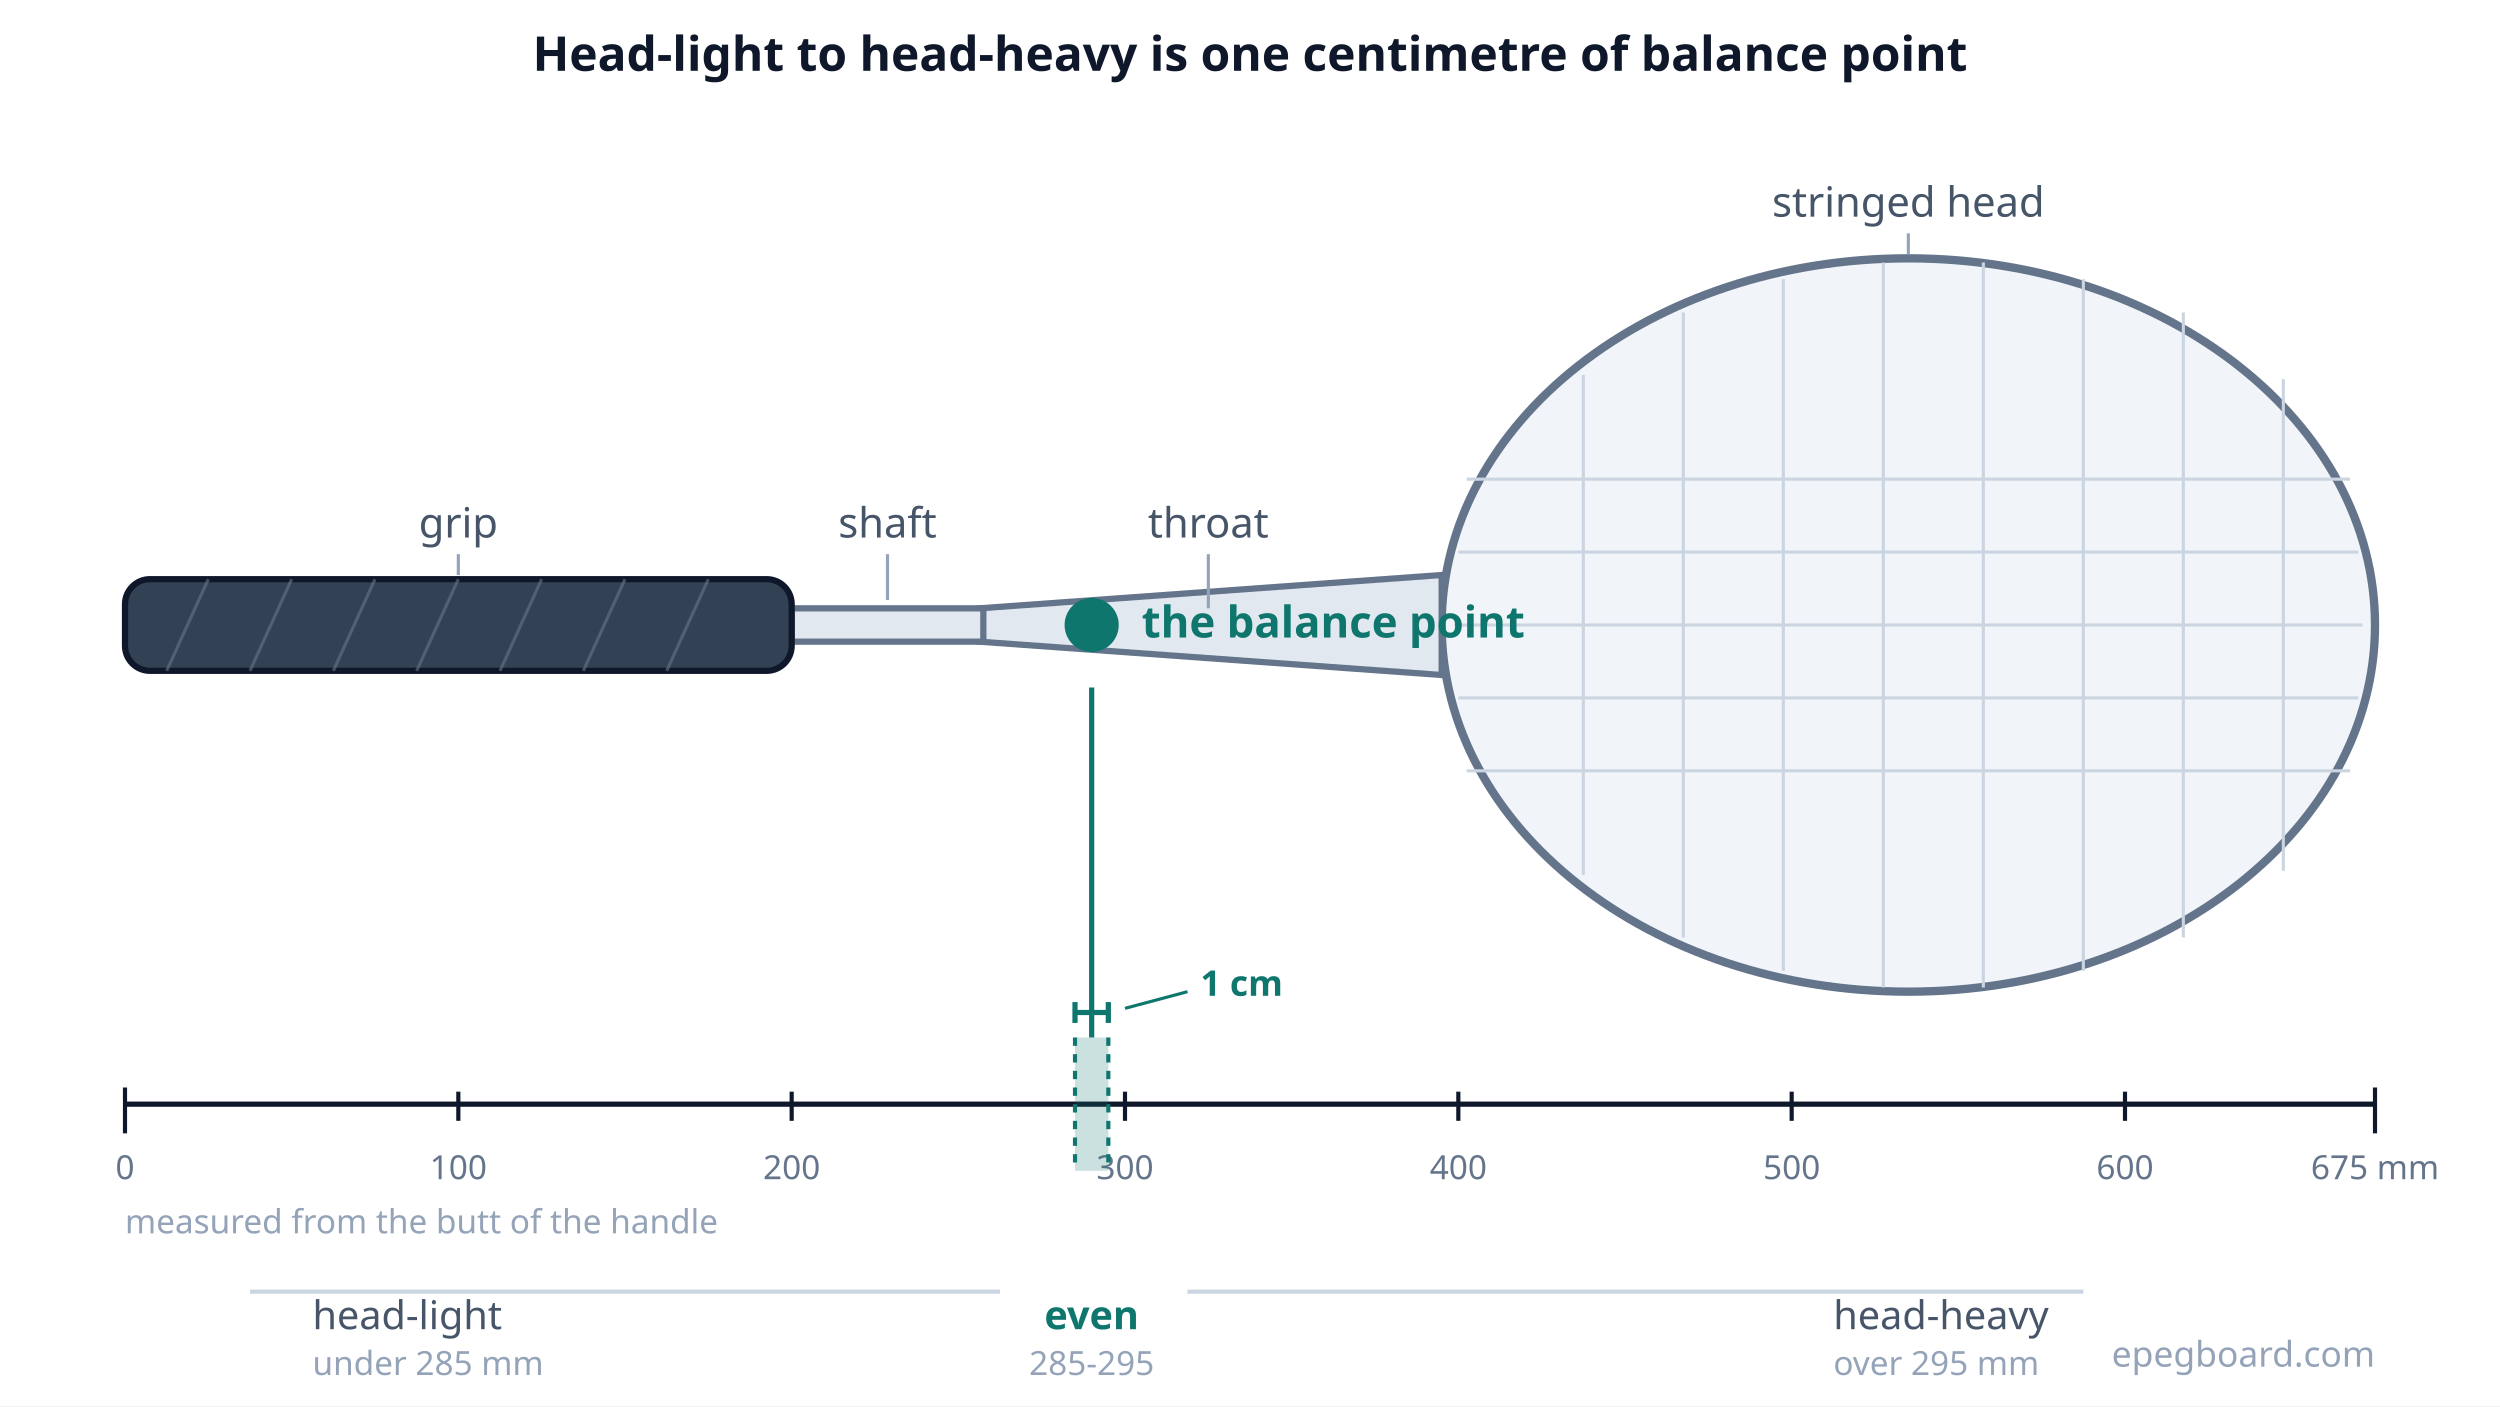
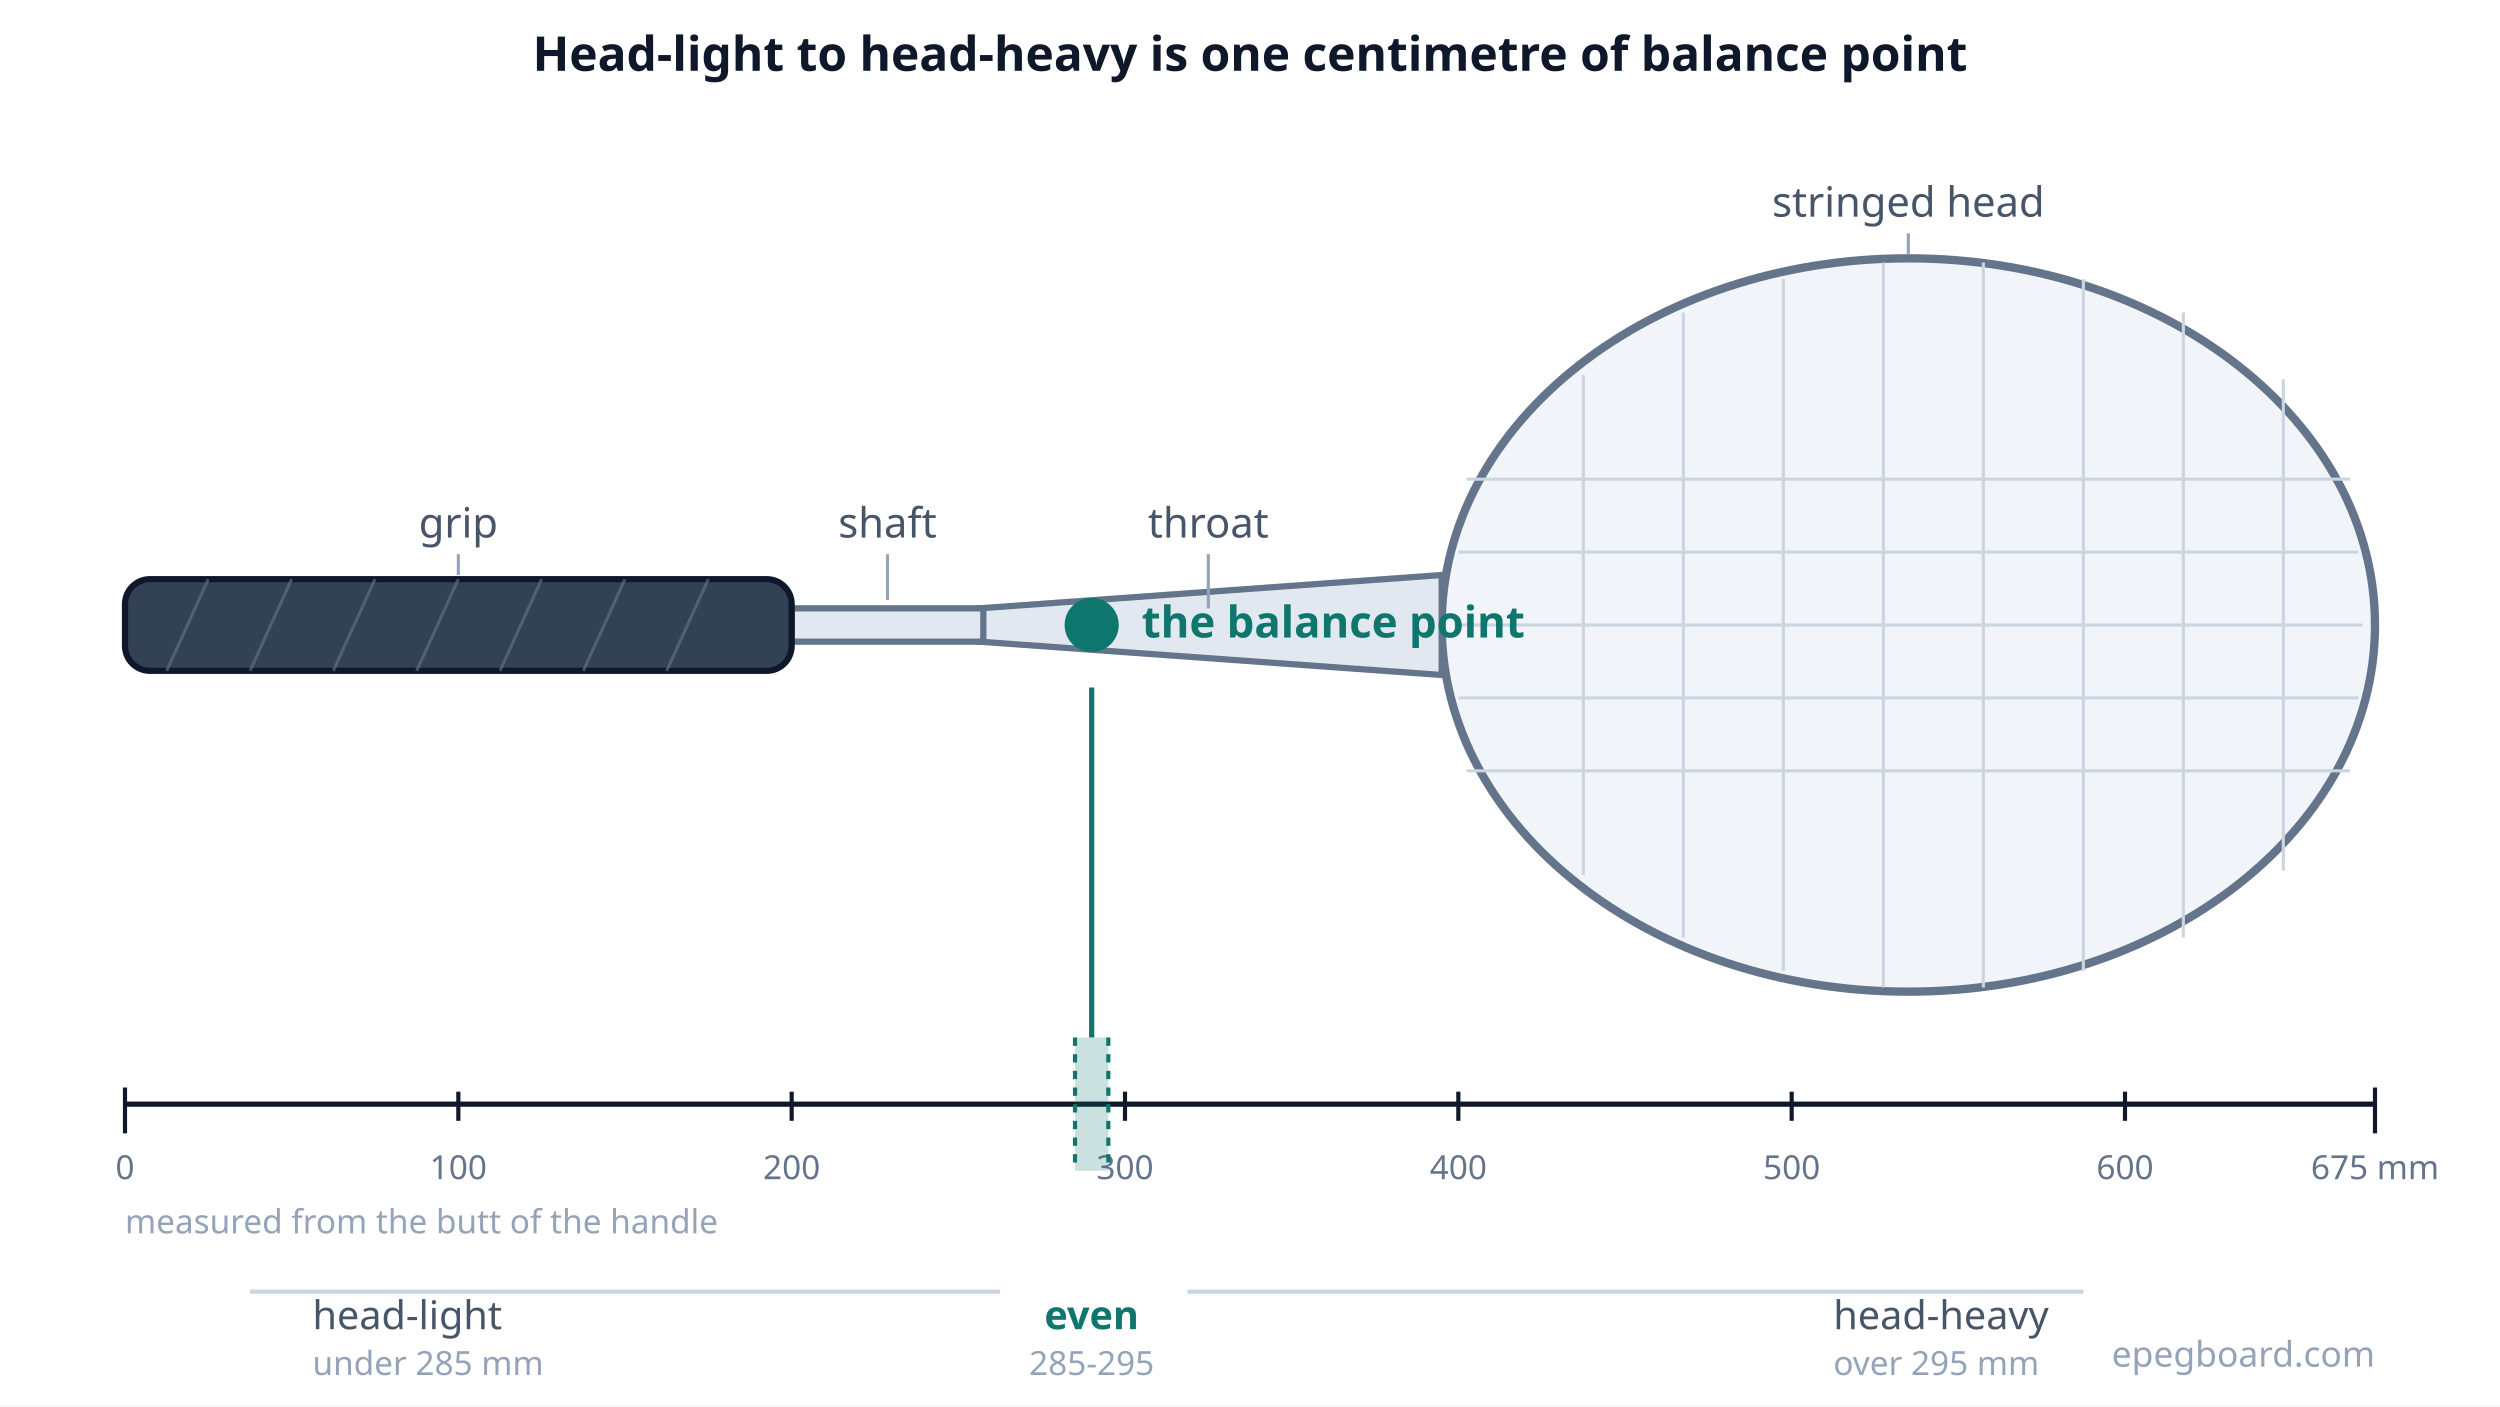
<svg xmlns="http://www.w3.org/2000/svg" viewBox="0 0 1200 675" width="1200" height="675" role="img" aria-label="A badminton racket shown face-on with its parts labelled: grip, shaft, throat and stringed head. A scale along the bottom runs from zero at the butt of the handle to 675 millimetres at the tip. Balance is a single measured distance along that scale. A racket balancing under 285 millimetres is called head-light, 285 to 295 millimetres is even, and over 295 millimetres is head-heavy, so the entire distinction is one centimetre of the racket's length.">
  <defs>
    <marker id="tick" viewBox="0 0 10 10" refX="9" refY="5" markerWidth="6" markerHeight="6" orient="auto-start-reverse">
      <path d="M 0 0 L 10 5 L 0 10 z" fill="#0f766e" />
    </marker>
  </defs>
  <rect width="1200" height="675" fill="#ffffff" />
  <ellipse cx="916" cy="300" rx="224" ry="176" fill="#f1f5f9" stroke="#64748b" stroke-width="4" />
  <g stroke="#cbd5e1" stroke-width="1.5">
    <line x1="760" y1="180" x2="760" y2="420" />
    <line x1="808" y1="150" x2="808" y2="450" />
    <line x1="856" y1="134" x2="856" y2="466" />
    <line x1="904" y1="126" x2="904" y2="474" />
    <line x1="952" y1="126" x2="952" y2="474" />
    <line x1="1000" y1="134" x2="1000" y2="466" />
    <line x1="1048" y1="150" x2="1048" y2="450" />
    <line x1="1096" y1="182" x2="1096" y2="418" />
    <line x1="704" y1="230" x2="1128" y2="230" />
    <line x1="700" y1="265" x2="1132" y2="265" />
    <line x1="698" y1="300" x2="1134" y2="300" />
    <line x1="700" y1="335" x2="1132" y2="335" />
    <line x1="704" y1="370" x2="1128" y2="370" />
  </g>
  <path d="M 692 276 L 470 292 L 470 308 L 692 324 Z" fill="#e2e8f0" stroke="#64748b" stroke-width="3" />
  <rect x="380" y="292" width="92" height="16" fill="#e2e8f0" stroke="#64748b" stroke-width="3" />
  <rect x="60" y="278" width="320" height="44" rx="12" fill="#334155" stroke="#0f172a" stroke-width="3" />
  <g stroke="#64748b" stroke-width="1.5" opacity="0.6">
    <line x1="100" y1="278" x2="80" y2="322" />
    <line x1="140" y1="278" x2="120" y2="322" />
    <line x1="180" y1="278" x2="160" y2="322" />
    <line x1="220" y1="278" x2="200" y2="322" />
    <line x1="260" y1="278" x2="240" y2="322" />
    <line x1="300" y1="278" x2="280" y2="322" />
    <line x1="340" y1="278" x2="320" y2="322" />
  </g>
  <g font-family="system-ui,sans-serif" font-size="20" fill="#475569" text-anchor="middle">
    <text x="220" y="258">grip</text>
    <text x="426" y="258">shaft</text>
    <text x="580" y="258">throat</text>
    <text x="916" y="104">stringed head</text>
  </g>
  <g stroke="#94a3b8" stroke-width="1.5">
    <line x1="220" y1="266" x2="220" y2="276" />
    <line x1="426" y1="266" x2="426" y2="288" />
    <line x1="580" y1="266" x2="580" y2="292" />
    <line x1="916" y1="112" x2="916" y2="122" />
  </g>
  <line x1="60" y1="530" x2="1140" y2="530" stroke="#0f172a" stroke-width="2.5" />
  <g stroke="#0f172a" stroke-width="2">
    <line x1="60" y1="522" x2="60" y2="544" />
    <line x1="220" y1="524" x2="220" y2="538" />
    <line x1="380" y1="524" x2="380" y2="538" />
    <line x1="540" y1="524" x2="540" y2="538" />
    <line x1="700" y1="524" x2="700" y2="538" />
    <line x1="860" y1="524" x2="860" y2="538" />
    <line x1="1020" y1="524" x2="1020" y2="538" />
    <line x1="1140" y1="522" x2="1140" y2="544" />
  </g>
  <g font-family="system-ui,sans-serif" font-size="16" fill="#64748b" text-anchor="middle">
    <text x="60" y="566">0</text>
    <text x="220" y="566">100</text>
    <text x="380" y="566">200</text>
    <text x="540" y="566">300</text>
    <text x="700" y="566">400</text>
    <text x="860" y="566">500</text>
    <text x="1020" y="566">600</text>
    <text x="1140" y="566">675 mm</text>
  </g>
  <text x="60" y="592" font-family="system-ui,sans-serif" font-size="16" fill="#94a3b8">measured from the butt of the handle</text>
  <rect x="516" y="498" width="16" height="64" fill="#0f766e" opacity="0.22" />
  <line x1="516" y1="498" x2="516" y2="562" stroke="#0f766e" stroke-width="2" stroke-dasharray="4 4" />
  <line x1="532" y1="498" x2="532" y2="562" stroke="#0f766e" stroke-width="2" stroke-dasharray="4 4" />
  <line x1="524" y1="330" x2="524" y2="498" stroke="#0f766e" stroke-width="2.5" />
  <circle cx="524" cy="300" r="13" fill="#0f766e" />
  <text x="548" y="306" font-family="system-ui,sans-serif" font-size="21" fill="#0f766e" font-weight="600">the balance point</text>
-   <line x1="516" y1="486" x2="532" y2="486" stroke="#0f766e" stroke-width="2.5" />
-   <line x1="516" y1="481" x2="516" y2="491" stroke="#0f766e" stroke-width="2.5" />
-   <line x1="532" y1="481" x2="532" y2="491" stroke="#0f766e" stroke-width="2.5" />
-   <text x="596" y="478" text-anchor="middle" font-family="system-ui,sans-serif" font-size="17" fill="#0f766e" font-weight="600">1 cm</text>
-   <line x1="540" y1="484" x2="570" y2="476" stroke="#0f766e" stroke-width="1.5" />
  <g font-family="system-ui,sans-serif" font-size="19" fill="#475569">
    <text x="150" y="638">head-light</text>
    <text x="150" y="660" font-size="16" fill="#94a3b8">under 285 mm</text>
    <text x="524" y="638" text-anchor="middle" fill="#0f766e" font-weight="600">even</text>
    <text x="524" y="660" text-anchor="middle" font-size="16" fill="#94a3b8">285-295</text>
    <text x="880" y="638">head-heavy</text>
    <text x="880" y="660" font-size="16" fill="#94a3b8">over 295 mm</text>
  </g>
  <line x1="120" y1="620" x2="480" y2="620" stroke="#cbd5e1" stroke-width="2" />
  <line x1="570" y1="620" x2="1000" y2="620" stroke="#cbd5e1" stroke-width="2" />
  <text x="600" y="34" text-anchor="middle" font-family="system-ui,sans-serif" font-size="23" fill="#0f172a" font-weight="600">Head-light to head-heavy is one centimetre of balance point</text>
  <text x="1140" y="656" text-anchor="end" font-family="system-ui,sans-serif" font-size="17" fill="#94a3b8">epegboard.com</text>
</svg>
